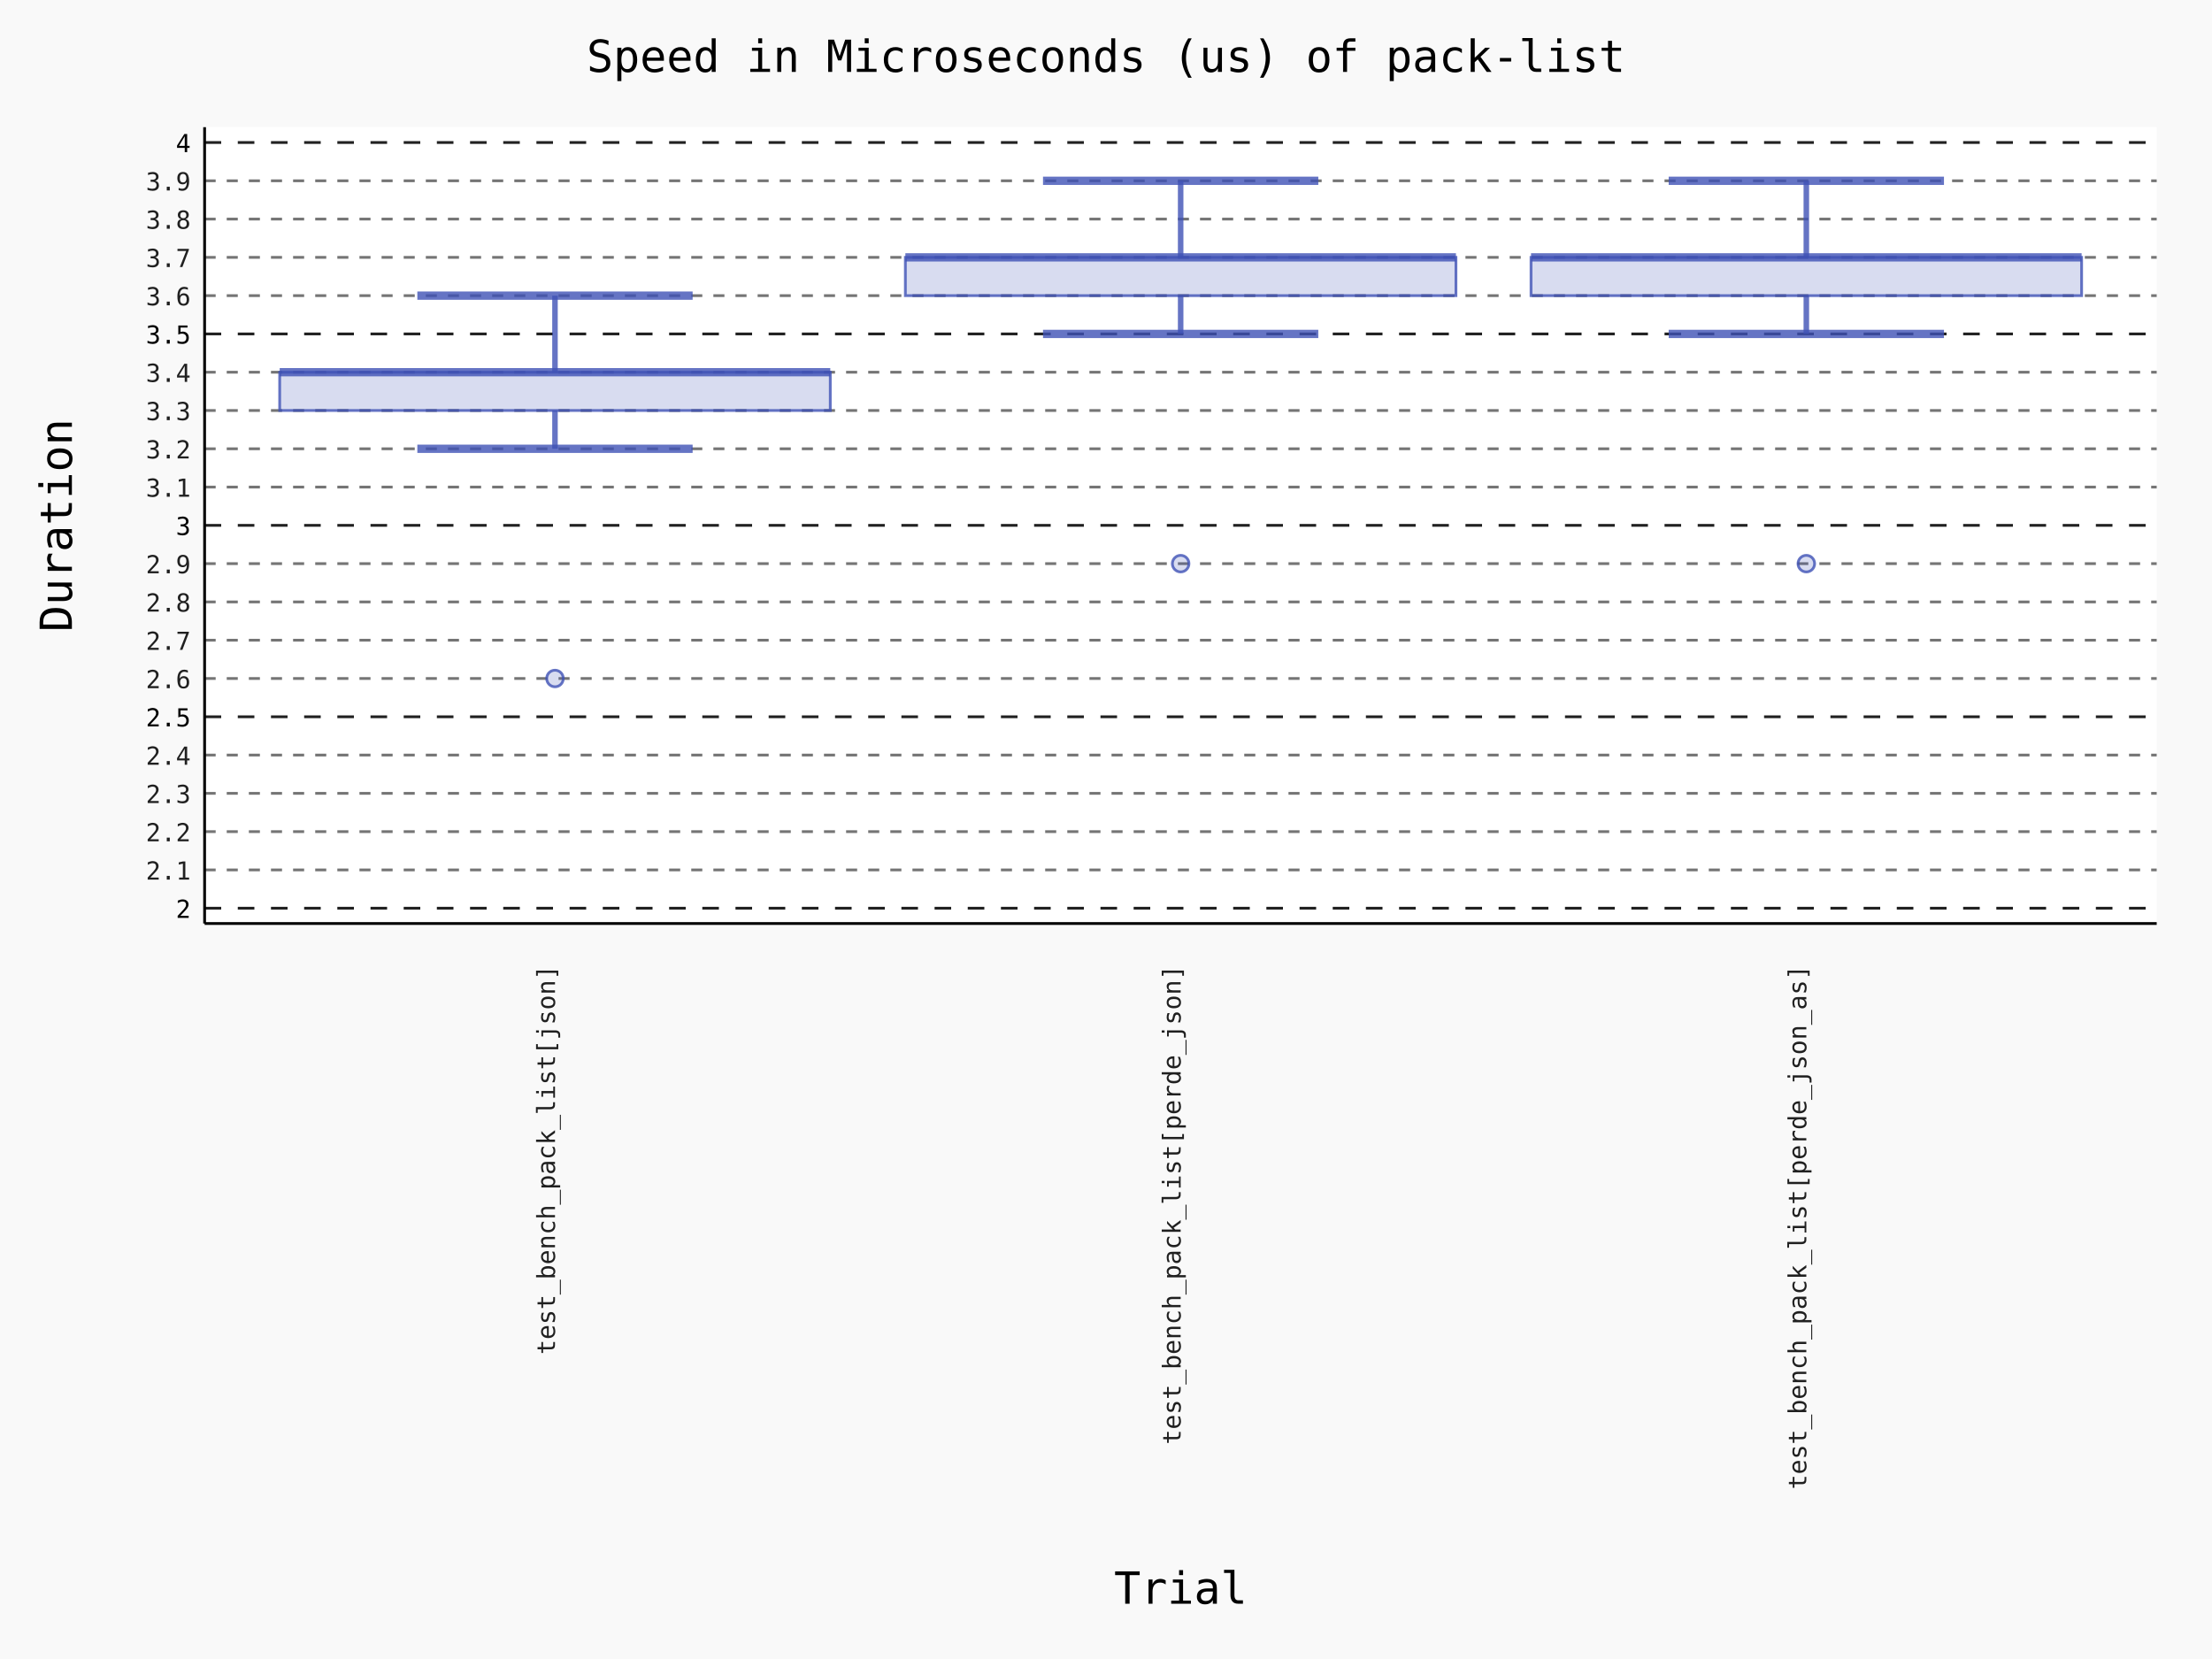
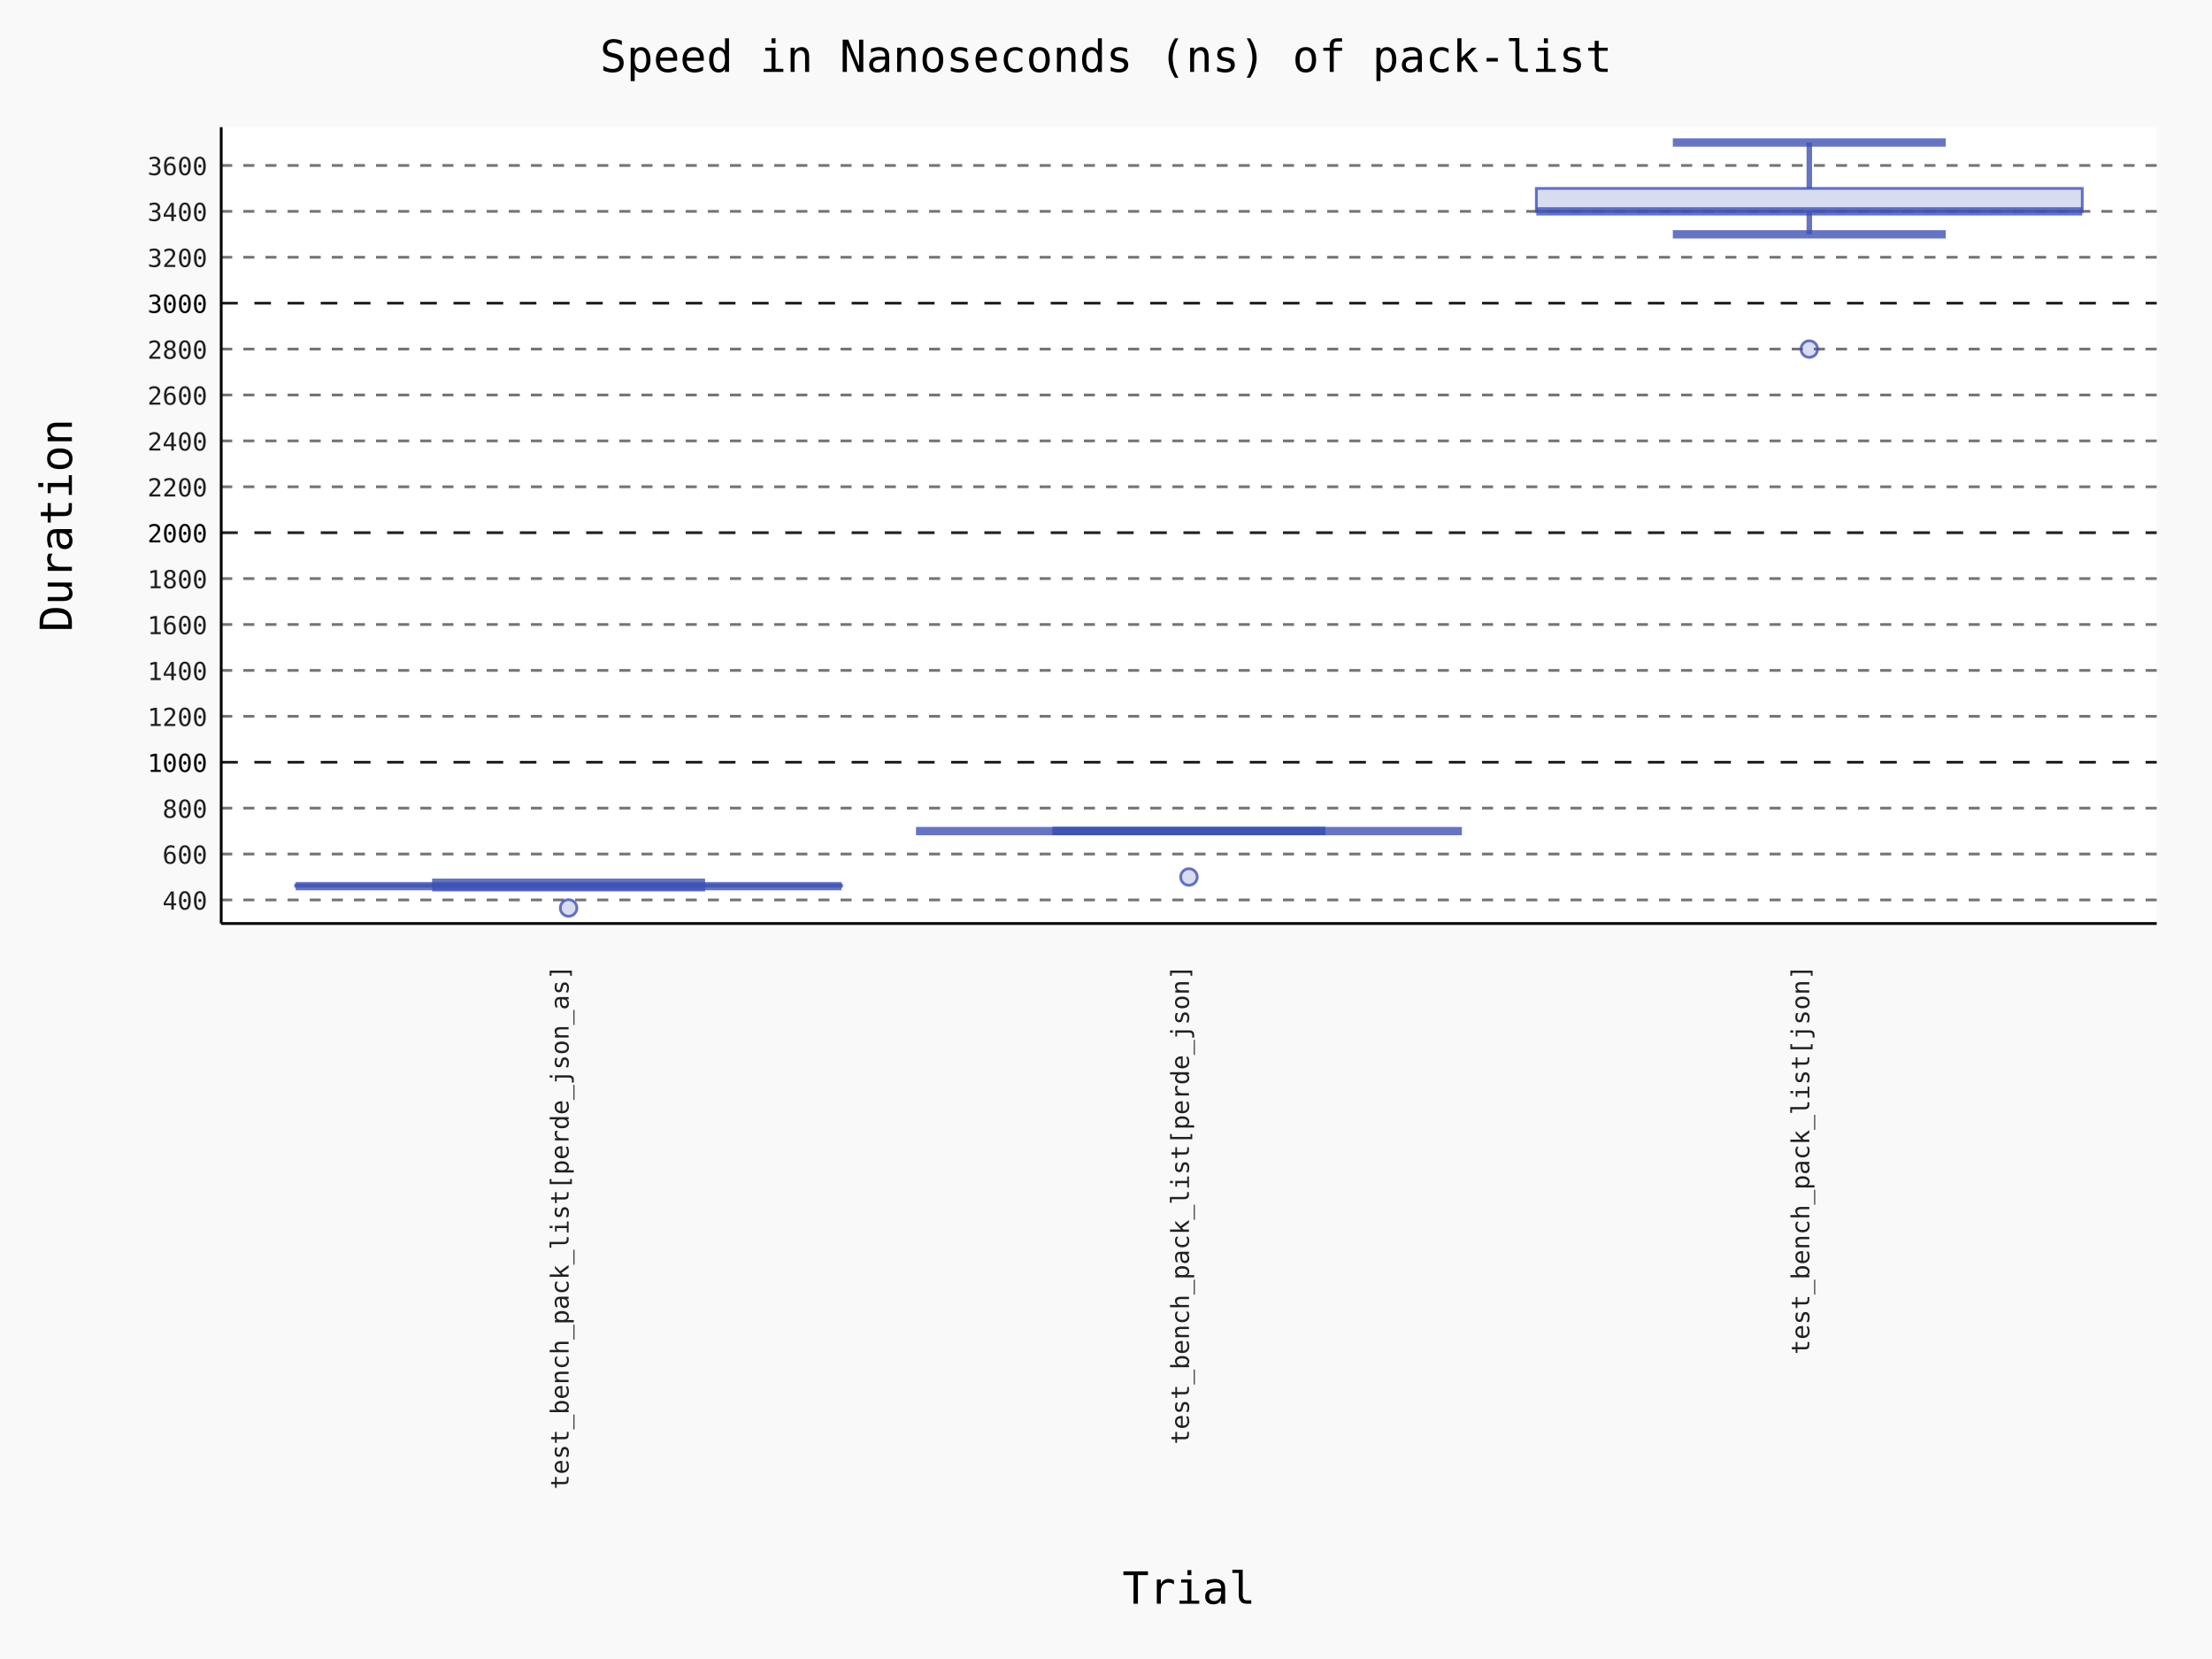
- <svg xmlns="http://www.w3.org/2000/svg" id="chart-94deaa63-6df3-4258-91f3-dfbc52175e0b" class="pygal-chart" viewBox="0 0 800 600">
+ <svg xmlns="http://www.w3.org/2000/svg" class="pygal-chart" id="chart-67763b15-9a2b-4695-aa55-83f5fc380b8a" viewBox="0 0 800 600">
  <defs>
-     <style type="text/css">#chart-94deaa63-6df3-4258-91f3-dfbc52175e0b{-webkit-user-select:none;-webkit-font-smoothing:antialiased;font-family:Consolas,"Deja Vu Sans Mono","Bitstream Vera Sans Mono","Courier New",monospace}#chart-94deaa63-6df3-4258-91f3-dfbc52175e0b .title{font-family:Consolas,"Deja Vu Sans Mono","Bitstream Vera Sans Mono","Courier New",monospace;font-size:16px}#chart-94deaa63-6df3-4258-91f3-dfbc52175e0b .legends .legend text{font-family:Consolas,"Deja Vu Sans Mono","Bitstream Vera Sans Mono","Courier New",monospace;font-size:14px}#chart-94deaa63-6df3-4258-91f3-dfbc52175e0b .axis text{font-family:Consolas,"Deja Vu Sans Mono","Bitstream Vera Sans Mono","Courier New",monospace;font-size:10px}#chart-94deaa63-6df3-4258-91f3-dfbc52175e0b .axis text.major{font-family:Consolas,"Deja Vu Sans Mono","Bitstream Vera Sans Mono","Courier New",monospace;font-size:10px}#chart-94deaa63-6df3-4258-91f3-dfbc52175e0b .text-overlay text.value{font-family:Consolas,"Deja Vu Sans Mono","Bitstream Vera Sans Mono","Courier New",monospace;font-size:16px}#chart-94deaa63-6df3-4258-91f3-dfbc52175e0b .text-overlay text.label{font-family:Consolas,"Deja Vu Sans Mono","Bitstream Vera Sans Mono","Courier New",monospace;font-size:10px}#chart-94deaa63-6df3-4258-91f3-dfbc52175e0b .tooltip{font-family:Consolas,"Deja Vu Sans Mono","Bitstream Vera Sans Mono","Courier New",monospace;font-size:14px}#chart-94deaa63-6df3-4258-91f3-dfbc52175e0b text.no_data{font-family:Consolas,"Deja Vu Sans Mono","Bitstream Vera Sans Mono","Courier New",monospace;font-size:64px}
- #chart-94deaa63-6df3-4258-91f3-dfbc52175e0b{background-color:rgba(249,249,249,1)}#chart-94deaa63-6df3-4258-91f3-dfbc52175e0b path,#chart-94deaa63-6df3-4258-91f3-dfbc52175e0b line,#chart-94deaa63-6df3-4258-91f3-dfbc52175e0b rect,#chart-94deaa63-6df3-4258-91f3-dfbc52175e0b circle{-webkit-transition:150ms;-moz-transition:150ms;transition:150ms}#chart-94deaa63-6df3-4258-91f3-dfbc52175e0b .graph &gt; .background{fill:rgba(249,249,249,1)}#chart-94deaa63-6df3-4258-91f3-dfbc52175e0b .plot &gt; .background{fill:rgba(255,255,255,1)}#chart-94deaa63-6df3-4258-91f3-dfbc52175e0b .graph{fill:rgba(0,0,0,.87)}#chart-94deaa63-6df3-4258-91f3-dfbc52175e0b text.no_data{fill:rgba(0,0,0,1)}#chart-94deaa63-6df3-4258-91f3-dfbc52175e0b .title{fill:rgba(0,0,0,1)}#chart-94deaa63-6df3-4258-91f3-dfbc52175e0b .legends .legend text{fill:rgba(0,0,0,.87)}#chart-94deaa63-6df3-4258-91f3-dfbc52175e0b .legends .legend:hover text{fill:rgba(0,0,0,1)}#chart-94deaa63-6df3-4258-91f3-dfbc52175e0b .axis .line{stroke:rgba(0,0,0,1)}#chart-94deaa63-6df3-4258-91f3-dfbc52175e0b .axis .guide.line{stroke:rgba(0,0,0,.54)}#chart-94deaa63-6df3-4258-91f3-dfbc52175e0b .axis .major.line{stroke:rgba(0,0,0,.87)}#chart-94deaa63-6df3-4258-91f3-dfbc52175e0b .axis text.major{fill:rgba(0,0,0,1)}#chart-94deaa63-6df3-4258-91f3-dfbc52175e0b .axis.y .guides:hover .guide.line,#chart-94deaa63-6df3-4258-91f3-dfbc52175e0b .line-graph .axis.x .guides:hover .guide.line,#chart-94deaa63-6df3-4258-91f3-dfbc52175e0b .stackedline-graph .axis.x .guides:hover .guide.line,#chart-94deaa63-6df3-4258-91f3-dfbc52175e0b .xy-graph .axis.x .guides:hover .guide.line{stroke:rgba(0,0,0,1)}#chart-94deaa63-6df3-4258-91f3-dfbc52175e0b .axis .guides:hover text{fill:rgba(0,0,0,1)}#chart-94deaa63-6df3-4258-91f3-dfbc52175e0b .reactive{fill-opacity:.7;stroke-opacity:.8}#chart-94deaa63-6df3-4258-91f3-dfbc52175e0b .ci{stroke:rgba(0,0,0,.87)}#chart-94deaa63-6df3-4258-91f3-dfbc52175e0b .reactive.active,#chart-94deaa63-6df3-4258-91f3-dfbc52175e0b .active .reactive{fill-opacity:.8;stroke-opacity:.9;stroke-width:4}#chart-94deaa63-6df3-4258-91f3-dfbc52175e0b .ci .reactive.active{stroke-width:1.5}#chart-94deaa63-6df3-4258-91f3-dfbc52175e0b .series text{fill:rgba(0,0,0,1)}#chart-94deaa63-6df3-4258-91f3-dfbc52175e0b .tooltip rect{fill:rgba(255,255,255,1);stroke:rgba(0,0,0,1);-webkit-transition:opacity 150ms;-moz-transition:opacity 150ms;transition:opacity 150ms}#chart-94deaa63-6df3-4258-91f3-dfbc52175e0b .tooltip .label{fill:rgba(0,0,0,.87)}#chart-94deaa63-6df3-4258-91f3-dfbc52175e0b .tooltip .label{fill:rgba(0,0,0,.87)}#chart-94deaa63-6df3-4258-91f3-dfbc52175e0b .tooltip .legend{font-size:.8em;fill:rgba(0,0,0,.54)}#chart-94deaa63-6df3-4258-91f3-dfbc52175e0b .tooltip .x_label{font-size:.6em;fill:rgba(0,0,0,1)}#chart-94deaa63-6df3-4258-91f3-dfbc52175e0b .tooltip .xlink{font-size:.5em;text-decoration:underline}#chart-94deaa63-6df3-4258-91f3-dfbc52175e0b .tooltip .value{font-size:1.5em}#chart-94deaa63-6df3-4258-91f3-dfbc52175e0b .bound{font-size:.5em}#chart-94deaa63-6df3-4258-91f3-dfbc52175e0b .max-value{font-size:.75em;fill:rgba(0,0,0,.54)}#chart-94deaa63-6df3-4258-91f3-dfbc52175e0b .map-element{fill:rgba(255,255,255,1);stroke:rgba(0,0,0,.54) !important}#chart-94deaa63-6df3-4258-91f3-dfbc52175e0b .map-element .reactive{fill-opacity:inherit;stroke-opacity:inherit}#chart-94deaa63-6df3-4258-91f3-dfbc52175e0b .color-0,#chart-94deaa63-6df3-4258-91f3-dfbc52175e0b .color-0 a:visited{stroke:#3F51B5;fill:#3F51B5}#chart-94deaa63-6df3-4258-91f3-dfbc52175e0b .color-1,#chart-94deaa63-6df3-4258-91f3-dfbc52175e0b .color-1 a:visited{stroke:#3F51B5;fill:#3F51B5}#chart-94deaa63-6df3-4258-91f3-dfbc52175e0b .color-2,#chart-94deaa63-6df3-4258-91f3-dfbc52175e0b .color-2 a:visited{stroke:#3F51B5;fill:#3F51B5}#chart-94deaa63-6df3-4258-91f3-dfbc52175e0b .text-overlay .color-0 text{fill:black}#chart-94deaa63-6df3-4258-91f3-dfbc52175e0b .text-overlay .color-1 text{fill:black}#chart-94deaa63-6df3-4258-91f3-dfbc52175e0b .text-overlay .color-2 text{fill:black}
- #chart-94deaa63-6df3-4258-91f3-dfbc52175e0b text.no_data{text-anchor:middle}#chart-94deaa63-6df3-4258-91f3-dfbc52175e0b .guide.line{fill:none}#chart-94deaa63-6df3-4258-91f3-dfbc52175e0b .centered{text-anchor:middle}#chart-94deaa63-6df3-4258-91f3-dfbc52175e0b .title{text-anchor:middle}#chart-94deaa63-6df3-4258-91f3-dfbc52175e0b .legends .legend text{fill-opacity:1}#chart-94deaa63-6df3-4258-91f3-dfbc52175e0b .axis.x text{text-anchor:middle}#chart-94deaa63-6df3-4258-91f3-dfbc52175e0b .axis.x:not(.web) text[transform]{text-anchor:start}#chart-94deaa63-6df3-4258-91f3-dfbc52175e0b .axis.x:not(.web) text[transform].backwards{text-anchor:end}#chart-94deaa63-6df3-4258-91f3-dfbc52175e0b .axis.y text{text-anchor:end}#chart-94deaa63-6df3-4258-91f3-dfbc52175e0b .axis.y text[transform].backwards{text-anchor:start}#chart-94deaa63-6df3-4258-91f3-dfbc52175e0b .axis.y2 text{text-anchor:start}#chart-94deaa63-6df3-4258-91f3-dfbc52175e0b .axis.y2 text[transform].backwards{text-anchor:end}#chart-94deaa63-6df3-4258-91f3-dfbc52175e0b .axis .guide.line{stroke-dasharray:4,4}#chart-94deaa63-6df3-4258-91f3-dfbc52175e0b .axis .major.guide.line{stroke-dasharray:6,6}#chart-94deaa63-6df3-4258-91f3-dfbc52175e0b .horizontal .axis.y .guide.line,#chart-94deaa63-6df3-4258-91f3-dfbc52175e0b .horizontal .axis.y2 .guide.line,#chart-94deaa63-6df3-4258-91f3-dfbc52175e0b .vertical .axis.x .guide.line{opacity:0}#chart-94deaa63-6df3-4258-91f3-dfbc52175e0b .horizontal .axis.always_show .guide.line,#chart-94deaa63-6df3-4258-91f3-dfbc52175e0b .vertical .axis.always_show .guide.line{opacity:1 !important}#chart-94deaa63-6df3-4258-91f3-dfbc52175e0b .axis.y .guides:hover .guide.line,#chart-94deaa63-6df3-4258-91f3-dfbc52175e0b .axis.y2 .guides:hover .guide.line,#chart-94deaa63-6df3-4258-91f3-dfbc52175e0b .axis.x .guides:hover .guide.line{opacity:1}#chart-94deaa63-6df3-4258-91f3-dfbc52175e0b .axis .guides:hover text{opacity:1}#chart-94deaa63-6df3-4258-91f3-dfbc52175e0b .nofill{fill:none}#chart-94deaa63-6df3-4258-91f3-dfbc52175e0b .subtle-fill{fill-opacity:.2}#chart-94deaa63-6df3-4258-91f3-dfbc52175e0b .dot{stroke-width:1px;fill-opacity:1}#chart-94deaa63-6df3-4258-91f3-dfbc52175e0b .dot.active{stroke-width:5px}#chart-94deaa63-6df3-4258-91f3-dfbc52175e0b .dot.negative{fill:transparent}#chart-94deaa63-6df3-4258-91f3-dfbc52175e0b text,#chart-94deaa63-6df3-4258-91f3-dfbc52175e0b tspan{stroke:none !important}#chart-94deaa63-6df3-4258-91f3-dfbc52175e0b .series text.active{opacity:1}#chart-94deaa63-6df3-4258-91f3-dfbc52175e0b .tooltip rect{fill-opacity:.95;stroke-width:.5}#chart-94deaa63-6df3-4258-91f3-dfbc52175e0b .tooltip text{fill-opacity:1}#chart-94deaa63-6df3-4258-91f3-dfbc52175e0b .showable{visibility:hidden}#chart-94deaa63-6df3-4258-91f3-dfbc52175e0b .showable.shown{visibility:visible}#chart-94deaa63-6df3-4258-91f3-dfbc52175e0b .gauge-background{fill:rgba(229,229,229,1);stroke:none}#chart-94deaa63-6df3-4258-91f3-dfbc52175e0b .bg-lines{stroke:rgba(249,249,249,1);stroke-width:2px}
+     <style type="text/css">#chart-67763b15-9a2b-4695-aa55-83f5fc380b8a{-webkit-user-select:none;-webkit-font-smoothing:antialiased;font-family:Consolas,"Deja Vu Sans Mono","Bitstream Vera Sans Mono","Courier New",monospace}#chart-67763b15-9a2b-4695-aa55-83f5fc380b8a .title{font-family:Consolas,"Deja Vu Sans Mono","Bitstream Vera Sans Mono","Courier New",monospace;font-size:16px}#chart-67763b15-9a2b-4695-aa55-83f5fc380b8a .legends .legend text{font-family:Consolas,"Deja Vu Sans Mono","Bitstream Vera Sans Mono","Courier New",monospace;font-size:14px}#chart-67763b15-9a2b-4695-aa55-83f5fc380b8a .axis text{font-family:Consolas,"Deja Vu Sans Mono","Bitstream Vera Sans Mono","Courier New",monospace;font-size:10px}#chart-67763b15-9a2b-4695-aa55-83f5fc380b8a .axis text.major{font-family:Consolas,"Deja Vu Sans Mono","Bitstream Vera Sans Mono","Courier New",monospace;font-size:10px}#chart-67763b15-9a2b-4695-aa55-83f5fc380b8a .text-overlay text.value{font-family:Consolas,"Deja Vu Sans Mono","Bitstream Vera Sans Mono","Courier New",monospace;font-size:16px}#chart-67763b15-9a2b-4695-aa55-83f5fc380b8a .text-overlay text.label{font-family:Consolas,"Deja Vu Sans Mono","Bitstream Vera Sans Mono","Courier New",monospace;font-size:10px}#chart-67763b15-9a2b-4695-aa55-83f5fc380b8a .tooltip{font-family:Consolas,"Deja Vu Sans Mono","Bitstream Vera Sans Mono","Courier New",monospace;font-size:14px}#chart-67763b15-9a2b-4695-aa55-83f5fc380b8a text.no_data{font-family:Consolas,"Deja Vu Sans Mono","Bitstream Vera Sans Mono","Courier New",monospace;font-size:64px}
+ #chart-67763b15-9a2b-4695-aa55-83f5fc380b8a{background-color:rgba(249,249,249,1)}#chart-67763b15-9a2b-4695-aa55-83f5fc380b8a path,#chart-67763b15-9a2b-4695-aa55-83f5fc380b8a line,#chart-67763b15-9a2b-4695-aa55-83f5fc380b8a rect,#chart-67763b15-9a2b-4695-aa55-83f5fc380b8a circle{-webkit-transition:150ms;-moz-transition:150ms;transition:150ms}#chart-67763b15-9a2b-4695-aa55-83f5fc380b8a .graph &gt; .background{fill:rgba(249,249,249,1)}#chart-67763b15-9a2b-4695-aa55-83f5fc380b8a .plot &gt; .background{fill:rgba(255,255,255,1)}#chart-67763b15-9a2b-4695-aa55-83f5fc380b8a .graph{fill:rgba(0,0,0,.87)}#chart-67763b15-9a2b-4695-aa55-83f5fc380b8a text.no_data{fill:rgba(0,0,0,1)}#chart-67763b15-9a2b-4695-aa55-83f5fc380b8a .title{fill:rgba(0,0,0,1)}#chart-67763b15-9a2b-4695-aa55-83f5fc380b8a .legends .legend text{fill:rgba(0,0,0,.87)}#chart-67763b15-9a2b-4695-aa55-83f5fc380b8a .legends .legend:hover text{fill:rgba(0,0,0,1)}#chart-67763b15-9a2b-4695-aa55-83f5fc380b8a .axis .line{stroke:rgba(0,0,0,1)}#chart-67763b15-9a2b-4695-aa55-83f5fc380b8a .axis .guide.line{stroke:rgba(0,0,0,.54)}#chart-67763b15-9a2b-4695-aa55-83f5fc380b8a .axis .major.line{stroke:rgba(0,0,0,.87)}#chart-67763b15-9a2b-4695-aa55-83f5fc380b8a .axis text.major{fill:rgba(0,0,0,1)}#chart-67763b15-9a2b-4695-aa55-83f5fc380b8a .axis.y .guides:hover .guide.line,#chart-67763b15-9a2b-4695-aa55-83f5fc380b8a .line-graph .axis.x .guides:hover .guide.line,#chart-67763b15-9a2b-4695-aa55-83f5fc380b8a .stackedline-graph .axis.x .guides:hover .guide.line,#chart-67763b15-9a2b-4695-aa55-83f5fc380b8a .xy-graph .axis.x .guides:hover .guide.line{stroke:rgba(0,0,0,1)}#chart-67763b15-9a2b-4695-aa55-83f5fc380b8a .axis .guides:hover text{fill:rgba(0,0,0,1)}#chart-67763b15-9a2b-4695-aa55-83f5fc380b8a .reactive{fill-opacity:.7;stroke-opacity:.8}#chart-67763b15-9a2b-4695-aa55-83f5fc380b8a .ci{stroke:rgba(0,0,0,.87)}#chart-67763b15-9a2b-4695-aa55-83f5fc380b8a .reactive.active,#chart-67763b15-9a2b-4695-aa55-83f5fc380b8a .active .reactive{fill-opacity:.8;stroke-opacity:.9;stroke-width:4}#chart-67763b15-9a2b-4695-aa55-83f5fc380b8a .ci .reactive.active{stroke-width:1.5}#chart-67763b15-9a2b-4695-aa55-83f5fc380b8a .series text{fill:rgba(0,0,0,1)}#chart-67763b15-9a2b-4695-aa55-83f5fc380b8a .tooltip rect{fill:rgba(255,255,255,1);stroke:rgba(0,0,0,1);-webkit-transition:opacity 150ms;-moz-transition:opacity 150ms;transition:opacity 150ms}#chart-67763b15-9a2b-4695-aa55-83f5fc380b8a .tooltip .label{fill:rgba(0,0,0,.87)}#chart-67763b15-9a2b-4695-aa55-83f5fc380b8a .tooltip .label{fill:rgba(0,0,0,.87)}#chart-67763b15-9a2b-4695-aa55-83f5fc380b8a .tooltip .legend{font-size:.8em;fill:rgba(0,0,0,.54)}#chart-67763b15-9a2b-4695-aa55-83f5fc380b8a .tooltip .x_label{font-size:.6em;fill:rgba(0,0,0,1)}#chart-67763b15-9a2b-4695-aa55-83f5fc380b8a .tooltip .xlink{font-size:.5em;text-decoration:underline}#chart-67763b15-9a2b-4695-aa55-83f5fc380b8a .tooltip .value{font-size:1.5em}#chart-67763b15-9a2b-4695-aa55-83f5fc380b8a .bound{font-size:.5em}#chart-67763b15-9a2b-4695-aa55-83f5fc380b8a .max-value{font-size:.75em;fill:rgba(0,0,0,.54)}#chart-67763b15-9a2b-4695-aa55-83f5fc380b8a .map-element{fill:rgba(255,255,255,1);stroke:rgba(0,0,0,.54) !important}#chart-67763b15-9a2b-4695-aa55-83f5fc380b8a .map-element .reactive{fill-opacity:inherit;stroke-opacity:inherit}#chart-67763b15-9a2b-4695-aa55-83f5fc380b8a .color-0,#chart-67763b15-9a2b-4695-aa55-83f5fc380b8a .color-0 a:visited{stroke:#3F51B5;fill:#3F51B5}#chart-67763b15-9a2b-4695-aa55-83f5fc380b8a .color-1,#chart-67763b15-9a2b-4695-aa55-83f5fc380b8a .color-1 a:visited{stroke:#3F51B5;fill:#3F51B5}#chart-67763b15-9a2b-4695-aa55-83f5fc380b8a .color-2,#chart-67763b15-9a2b-4695-aa55-83f5fc380b8a .color-2 a:visited{stroke:#3F51B5;fill:#3F51B5}#chart-67763b15-9a2b-4695-aa55-83f5fc380b8a .text-overlay .color-0 text{fill:black}#chart-67763b15-9a2b-4695-aa55-83f5fc380b8a .text-overlay .color-1 text{fill:black}#chart-67763b15-9a2b-4695-aa55-83f5fc380b8a .text-overlay .color-2 text{fill:black}
+ #chart-67763b15-9a2b-4695-aa55-83f5fc380b8a text.no_data{text-anchor:middle}#chart-67763b15-9a2b-4695-aa55-83f5fc380b8a .guide.line{fill:none}#chart-67763b15-9a2b-4695-aa55-83f5fc380b8a .centered{text-anchor:middle}#chart-67763b15-9a2b-4695-aa55-83f5fc380b8a .title{text-anchor:middle}#chart-67763b15-9a2b-4695-aa55-83f5fc380b8a .legends .legend text{fill-opacity:1}#chart-67763b15-9a2b-4695-aa55-83f5fc380b8a .axis.x text{text-anchor:middle}#chart-67763b15-9a2b-4695-aa55-83f5fc380b8a .axis.x:not(.web) text[transform]{text-anchor:start}#chart-67763b15-9a2b-4695-aa55-83f5fc380b8a .axis.x:not(.web) text[transform].backwards{text-anchor:end}#chart-67763b15-9a2b-4695-aa55-83f5fc380b8a .axis.y text{text-anchor:end}#chart-67763b15-9a2b-4695-aa55-83f5fc380b8a .axis.y text[transform].backwards{text-anchor:start}#chart-67763b15-9a2b-4695-aa55-83f5fc380b8a .axis.y2 text{text-anchor:start}#chart-67763b15-9a2b-4695-aa55-83f5fc380b8a .axis.y2 text[transform].backwards{text-anchor:end}#chart-67763b15-9a2b-4695-aa55-83f5fc380b8a .axis .guide.line{stroke-dasharray:4,4}#chart-67763b15-9a2b-4695-aa55-83f5fc380b8a .axis .major.guide.line{stroke-dasharray:6,6}#chart-67763b15-9a2b-4695-aa55-83f5fc380b8a .horizontal .axis.y .guide.line,#chart-67763b15-9a2b-4695-aa55-83f5fc380b8a .horizontal .axis.y2 .guide.line,#chart-67763b15-9a2b-4695-aa55-83f5fc380b8a .vertical .axis.x .guide.line{opacity:0}#chart-67763b15-9a2b-4695-aa55-83f5fc380b8a .horizontal .axis.always_show .guide.line,#chart-67763b15-9a2b-4695-aa55-83f5fc380b8a .vertical .axis.always_show .guide.line{opacity:1 !important}#chart-67763b15-9a2b-4695-aa55-83f5fc380b8a .axis.y .guides:hover .guide.line,#chart-67763b15-9a2b-4695-aa55-83f5fc380b8a .axis.y2 .guides:hover .guide.line,#chart-67763b15-9a2b-4695-aa55-83f5fc380b8a .axis.x .guides:hover .guide.line{opacity:1}#chart-67763b15-9a2b-4695-aa55-83f5fc380b8a .axis .guides:hover text{opacity:1}#chart-67763b15-9a2b-4695-aa55-83f5fc380b8a .nofill{fill:none}#chart-67763b15-9a2b-4695-aa55-83f5fc380b8a .subtle-fill{fill-opacity:.2}#chart-67763b15-9a2b-4695-aa55-83f5fc380b8a .dot{stroke-width:1px;fill-opacity:1}#chart-67763b15-9a2b-4695-aa55-83f5fc380b8a .dot.active{stroke-width:5px}#chart-67763b15-9a2b-4695-aa55-83f5fc380b8a .dot.negative{fill:transparent}#chart-67763b15-9a2b-4695-aa55-83f5fc380b8a text,#chart-67763b15-9a2b-4695-aa55-83f5fc380b8a tspan{stroke:none !important}#chart-67763b15-9a2b-4695-aa55-83f5fc380b8a .series text.active{opacity:1}#chart-67763b15-9a2b-4695-aa55-83f5fc380b8a .tooltip rect{fill-opacity:.95;stroke-width:.5}#chart-67763b15-9a2b-4695-aa55-83f5fc380b8a .tooltip text{fill-opacity:1}#chart-67763b15-9a2b-4695-aa55-83f5fc380b8a .showable{visibility:hidden}#chart-67763b15-9a2b-4695-aa55-83f5fc380b8a .showable.shown{visibility:visible}#chart-67763b15-9a2b-4695-aa55-83f5fc380b8a .gauge-background{fill:rgba(229,229,229,1);stroke:none}#chart-67763b15-9a2b-4695-aa55-83f5fc380b8a .bg-lines{stroke:rgba(249,249,249,1);stroke-width:2px}
.tooltip .value{font-size:1em !important}.axis text{font-size:9px !important}</style>
  </defs>
  <g class="graph custombox-graph vertical">
-     <rect x="0" y="0" width="800" height="600" class="background" />
-     <g transform="translate(74, 46)" class="plot">
-       <rect x="0" y="0" width="706.0" height="288.0" class="background" />
+     <rect class="background" height="600" width="800" x="0" y="0" />
+     <g class="plot" transform="translate(80, 46)">
+       <rect class="background" height="288.0" width="700.0" x="0" y="0" />
      <g class="axis y always_show">
-         <path d="M0 288 h706" class="line" />
+         <path class="line" d="M0 288 h700" />
        <g class="guides">
-           <path d="M0 282.462 h706" class="major guide line" />
-           <text x="-5" y="285.962" class="major">2</text>
+           <path class="guide line" d="M0 279.473 h700" />
+           <text class="" x="-5" y="282.973">400</text>
        </g>
        <g class="guides">
-           <path d="M0 268.615 h706" class="guide line" />
-           <text x="-5" y="272.115" class="">2.1</text>
+           <path class="guide line" d="M0 262.871 h700" />
+           <text class="" x="-5" y="266.371">600</text>
        </g>
        <g class="guides">
-           <path d="M0 254.769 h706" class="guide line" />
-           <text x="-5" y="258.269" class="">2.2</text>
+           <path class="guide line" d="M0 246.269 h700" />
+           <text class="" x="-5" y="249.769">800</text>
        </g>
        <g class="guides">
-           <path d="M0 240.923 h706" class="guide line" />
-           <text x="-5" y="244.423" class="">2.3</text>
+           <path class="major guide line" d="M0 229.667 h700" />
+           <text class="major" x="-5" y="233.167">1000</text>
        </g>
        <g class="guides">
-           <path d="M0 227.077 h706" class="guide line" />
-           <text x="-5" y="230.577" class="">2.4</text>
+           <path class="guide line" d="M0 213.065 h700" />
+           <text class="" x="-5" y="216.565">1200</text>
        </g>
        <g class="guides">
-           <path d="M0 213.231 h706" class="major guide line" />
-           <text x="-5" y="216.731" class="major">2.5</text>
+           <path class="guide line" d="M0 196.463 h700" />
+           <text class="" x="-5" y="199.963">1400</text>
        </g>
        <g class="guides">
-           <path d="M0 199.385 h706" class="guide line" />
-           <text x="-5" y="202.885" class="">2.6</text>
+           <path class="guide line" d="M0 179.861 h700" />
+           <text class="" x="-5" y="183.361">1600</text>
        </g>
        <g class="guides">
-           <path d="M0 185.538 h706" class="guide line" />
-           <text x="-5" y="189.038" class="">2.7</text>
+           <path class="guide line" d="M0 163.258 h700" />
+           <text class="" x="-5" y="166.758">1800</text>
        </g>
        <g class="guides">
-           <path d="M0 171.692 h706" class="guide line" />
-           <text x="-5" y="175.192" class="">2.8</text>
+           <path class="major guide line" d="M0 146.656 h700" />
+           <text class="major" x="-5" y="150.156">2000</text>
        </g>
        <g class="guides">
-           <path d="M0 157.846 h706" class="guide line" />
-           <text x="-5" y="161.346" class="">2.9</text>
+           <path class="guide line" d="M0 130.054 h700" />
+           <text class="" x="-5" y="133.554">2200</text>
        </g>
        <g class="guides">
-           <path d="M0 144 h706" class="major guide line" />
-           <text x="-5" y="147.5" class="major">3</text>
+           <path class="guide line" d="M0 113.452 h700" />
+           <text class="" x="-5" y="116.952">2400</text>
        </g>
        <g class="guides">
-           <path d="M0 130.154 h706" class="guide line" />
-           <text x="-5" y="133.654" class="">3.1</text>
+           <path class="guide line" d="M0 96.85 h700" />
+           <text class="" x="-5" y="100.35">2600</text>
        </g>
        <g class="guides">
-           <path d="M0 116.308 h706" class="guide line" />
-           <text x="-5" y="119.808" class="">3.2</text>
+           <path class="guide line" d="M0 80.248 h700" />
+           <text class="" x="-5" y="83.748">2800</text>
        </g>
        <g class="guides">
-           <path d="M0 102.462 h706" class="guide line" />
-           <text x="-5" y="105.962" class="">3.3</text>
+           <path class="major guide line" d="M0 63.646 h700" />
+           <text class="major" x="-5" y="67.146">3000</text>
        </g>
        <g class="guides">
-           <path d="M0 88.615 h706" class="guide line" />
-           <text x="-5" y="92.115" class="">3.4</text>
+           <path class="guide line" d="M0 47.044 h700" />
+           <text class="" x="-5" y="50.544">3200</text>
        </g>
        <g class="guides">
-           <path d="M0 74.769 h706" class="major guide line" />
-           <text x="-5" y="78.269" class="major">3.5</text>
+           <path class="guide line" d="M0 30.442 h700" />
+           <text class="" x="-5" y="33.942">3400</text>
        </g>
        <g class="guides">
-           <path d="M0 60.923 h706" class="guide line" />
-           <text x="-5" y="64.423" class="">3.6</text>
-         </g>
-         <g class="guides">
-           <path d="M0 47.077 h706" class="guide line" />
-           <text x="-5" y="50.577" class="">3.7</text>
-         </g>
-         <g class="guides">
-           <path d="M0 33.231 h706" class="guide line" />
-           <text x="-5" y="36.731" class="">3.8</text>
-         </g>
-         <g class="guides">
-           <path d="M0 19.385 h706" class="guide line" />
-           <text x="-5" y="22.885" class="">3.9</text>
-         </g>
-         <g class="guides">
-           <path d="M0 5.538 h706" class="major guide line" />
-           <text x="-5" y="9.038" class="major">4</text>
+           <path class="guide line" d="M0 13.84 h700" />
+           <text class="" x="-5" y="17.34">3600</text>
        </g>
      </g>
      <g class="axis x">
-         <path d="M0 0 v288" class="line" />
+         <path class="line" d="M0 0 v288" />
        <g class="guides">
-           <path d="M126.718 0 v288" class="guide line" />
-           <text x="126.718" y="303.0" class="backwards" transform="rotate(270 126.7179 303)">test_bench_pack_list[json]</text>
+           <path class="guide line" d="M125.641 0 v288" />
+           <text class="backwards" transform="rotate(270 125.641 303)" x="125.641" y="303.0">test_bench_pack_list[perde_json_as]</text>
        </g>
        <g class="guides">
-           <path d="M353 0 v288" class="guide line" />
-           <text x="353.0" y="303.0" class="backwards" transform="rotate(270 353 303)">test_bench_pack_list[perde_json]</text>
+           <path class="guide line" d="M350 0 v288" />
+           <text class="backwards" transform="rotate(270 350 303)" x="350.0" y="303.0">test_bench_pack_list[perde_json]</text>
        </g>
        <g class="guides">
-           <path d="M579.282 0 v288" class="guide line" />
-           <text x="579.282" y="303.0" class="backwards" transform="rotate(270 579.2821 303)">test_bench_pack_list[perde_json_as]</text>
+           <path class="guide line" d="M574.359 0 v288" />
+           <text class="backwards" transform="rotate(270 574.359 303)" x="574.359" y="303.0">test_bench_pack_list[json]</text>
        </g>
      </g>
      <g class="series serie-0 color-0">
        <g class="boxes">
          <g class="box">
-             <path stroke-width="3" d="M76.936 116.308 L176.5 116.308" class="reactive tooltip-trigger" />
-             <path stroke-width="3" d="M27.154 88.616 L226.282 88.616" class="reactive tooltip-trigger" />
-             <path stroke-width="3" d="M76.936 60.923 L176.5 60.923" class="reactive tooltip-trigger" />
-             <path stroke-width="2" d="M126.718 116.308 L126.718 102.461" class="reactive tooltip-trigger" />
-             <path stroke-width="2" d="M126.718 60.923 L126.718 88.615" class="reactive tooltip-trigger" />
-             <rect x="27.154" y="88.615" height="13.846" width="199.128" class="subtle-fill reactive tooltip-trigger" />
-             <circle cx="126.718" cy="199.385" r="3" class="subtle-fill reactive tooltip-trigger" />
-             <circle cx="126.718" cy="-21303.693" r="3" class="subtle-fill reactive tooltip-trigger" />
+             <path class="reactive tooltip-trigger" d="M76.282 274.908 L175 274.908" stroke-width="3" />
+             <path class="reactive tooltip-trigger" d="M26.923 274.493 L224.359 274.493" stroke-width="3" />
+             <path class="reactive tooltip-trigger" d="M76.282 273.247 L175 273.247" stroke-width="3" />
+             <path class="reactive tooltip-trigger" d="M125.641 274.908 L125.641 274.493" stroke-width="2" />
+             <path class="reactive tooltip-trigger" d="M125.641 273.247 L125.641 274.077" stroke-width="2" />
+             <rect class="subtle-fill reactive tooltip-trigger" height="0.415" width="197.436" x="26.923" y="274.077" />
+             <circle class="subtle-fill reactive tooltip-trigger" cx="125.641" cy="282.379" r="3" />
+             <circle class="subtle-fill reactive tooltip-trigger" cx="125.641" cy="-365.519" r="3" />
          </g>
        </g>
      </g>
      <g class="series serie-1 color-1">
        <g class="boxes">
          <g class="box">
-             <path stroke-width="3" d="M303.218 74.77 L402.782 74.77" class="reactive tooltip-trigger" />
-             <path stroke-width="3" d="M253.436 47.077 L452.564 47.077" class="reactive tooltip-trigger" />
-             <path stroke-width="3" d="M303.218 19.386 L402.782 19.386" class="reactive tooltip-trigger" />
-             <path stroke-width="2" d="M353 74.77 L353 60.923" class="reactive tooltip-trigger" />
-             <path stroke-width="2" d="M353 19.386 L353 47.077" class="reactive tooltip-trigger" />
-             <rect x="253.436" y="47.077" height="13.846" width="199.128" class="subtle-fill reactive tooltip-trigger" />
-             <circle cx="353" cy="157.847" r="3" class="subtle-fill reactive tooltip-trigger" />
-             <circle cx="353" cy="-21469.846" r="3" class="subtle-fill reactive tooltip-trigger" />
+             <path class="reactive tooltip-trigger" d="M300.641 254.57 L399.359 254.57" stroke-width="3" />
+             <path class="reactive tooltip-trigger" d="M251.282 254.57 L448.718 254.57" stroke-width="3" />
+             <path class="reactive tooltip-trigger" d="M300.641 254.57 L399.359 254.57" stroke-width="3" />
+             <path class="reactive tooltip-trigger" d="M350 254.57 L350 254.57" stroke-width="2" />
+             <path class="reactive tooltip-trigger" d="M350 254.57 L350 254.57" stroke-width="2" />
+             <rect class="subtle-fill reactive tooltip-trigger" height="0.0" width="197.436" x="251.282" y="254.57" />
+             <circle class="subtle-fill reactive tooltip-trigger" cx="350.0" cy="271.172" r="3" />
+             <circle class="subtle-fill reactive tooltip-trigger" cx="350.0" cy="-10586.603" r="3" />
          </g>
        </g>
      </g>
      <g class="series serie-2 color-2">
        <g class="boxes">
          <g class="box">
-             <path stroke-width="3" d="M529.5 74.77 L629.064 74.77" class="reactive tooltip-trigger" />
-             <path stroke-width="3" d="M479.718 47.077 L678.846 47.077" class="reactive tooltip-trigger" />
-             <path stroke-width="3" d="M529.5 19.386 L629.064 19.386" class="reactive tooltip-trigger" />
-             <path stroke-width="2" d="M579.282 74.77 L579.282 60.922" class="reactive tooltip-trigger" />
-             <path stroke-width="2" d="M579.282 19.386 L579.282 47.077" class="reactive tooltip-trigger" />
-             <rect x="479.718" y="47.077" height="13.845" width="199.128" class="subtle-fill reactive tooltip-trigger" />
-             <circle cx="579.282" cy="157.847" r="3" class="subtle-fill reactive tooltip-trigger" />
-             <circle cx="579.282" cy="-20472.924" r="3" class="subtle-fill reactive tooltip-trigger" />
+             <path class="reactive tooltip-trigger" d="M525 38.743 L623.718 38.743" stroke-width="3" />
+             <path class="reactive tooltip-trigger" d="M475.641 30.442 L673.077 30.442" stroke-width="3" />
+             <path class="reactive tooltip-trigger" d="M525 5.539 L623.718 5.539" stroke-width="3" />
+             <path class="reactive tooltip-trigger" d="M574.359 38.743 L574.359 30.442" stroke-width="2" />
+             <path class="reactive tooltip-trigger" d="M574.359 5.539 L574.359 22.141" stroke-width="2" />
+             <rect class="subtle-fill reactive tooltip-trigger" height="8.301" width="197.436" x="475.641" y="22.141" />
+             <circle class="subtle-fill reactive tooltip-trigger" cx="574.359" cy="80.248" r="3" />
+             <circle class="subtle-fill reactive tooltip-trigger" cx="574.359" cy="-18265.076" r="3" />
          </g>
        </g>
      </g>
    </g>
    <g class="titles">
-       <text x="400.0" y="26" class="title plot_title">Speed in Microseconds (us) of pack-list</text>
-       <text x="427.0" y="580.0" class="title">Trial</text>
-       <text x="0" y="216.0" class="title" transform="rotate(-90 0 190)">Duration</text>
+       <text class="title plot_title" x="400.0" y="26">Speed in Nanoseconds (ns) of pack-list</text>
+       <text class="title" x="430.0" y="580.0">Trial</text>
+       <text class="title" transform="rotate(-90 0 190)" x="0" y="216.0">Duration</text>
    </g>
-     <g transform="translate(74, 46)" class="plot overlay">
+     <g class="plot overlay" transform="translate(80, 46)">
      <g class="series serie-0 color-0" />
      <g class="series serie-1 color-1" />
      <g class="series serie-2 color-2" />
    </g>
-     <g transform="translate(74, 46)" class="plot text-overlay">
+     <g class="plot text-overlay" transform="translate(80, 46)">
      <g class="series serie-0 color-0" />
      <g class="series serie-1 color-1" />
      <g class="series serie-2 color-2" />
    </g>
-     <g transform="translate(74, 46)" class="plot tooltip-overlay">
-       <g transform="translate(0 0)" style="opacity: 0" class="tooltip">
-         <rect rx="0" ry="0" width="0" height="0" class="tooltip-box" />
+     <g class="plot tooltip-overlay" transform="translate(80, 46)">
+       <g class="tooltip" style="opacity: 0" transform="translate(0 0)">
+         <rect class="tooltip-box" height="0" rx="0" ry="0" width="0" />
        <g class="text" />
      </g>
    </g>
  </g>
</svg>
